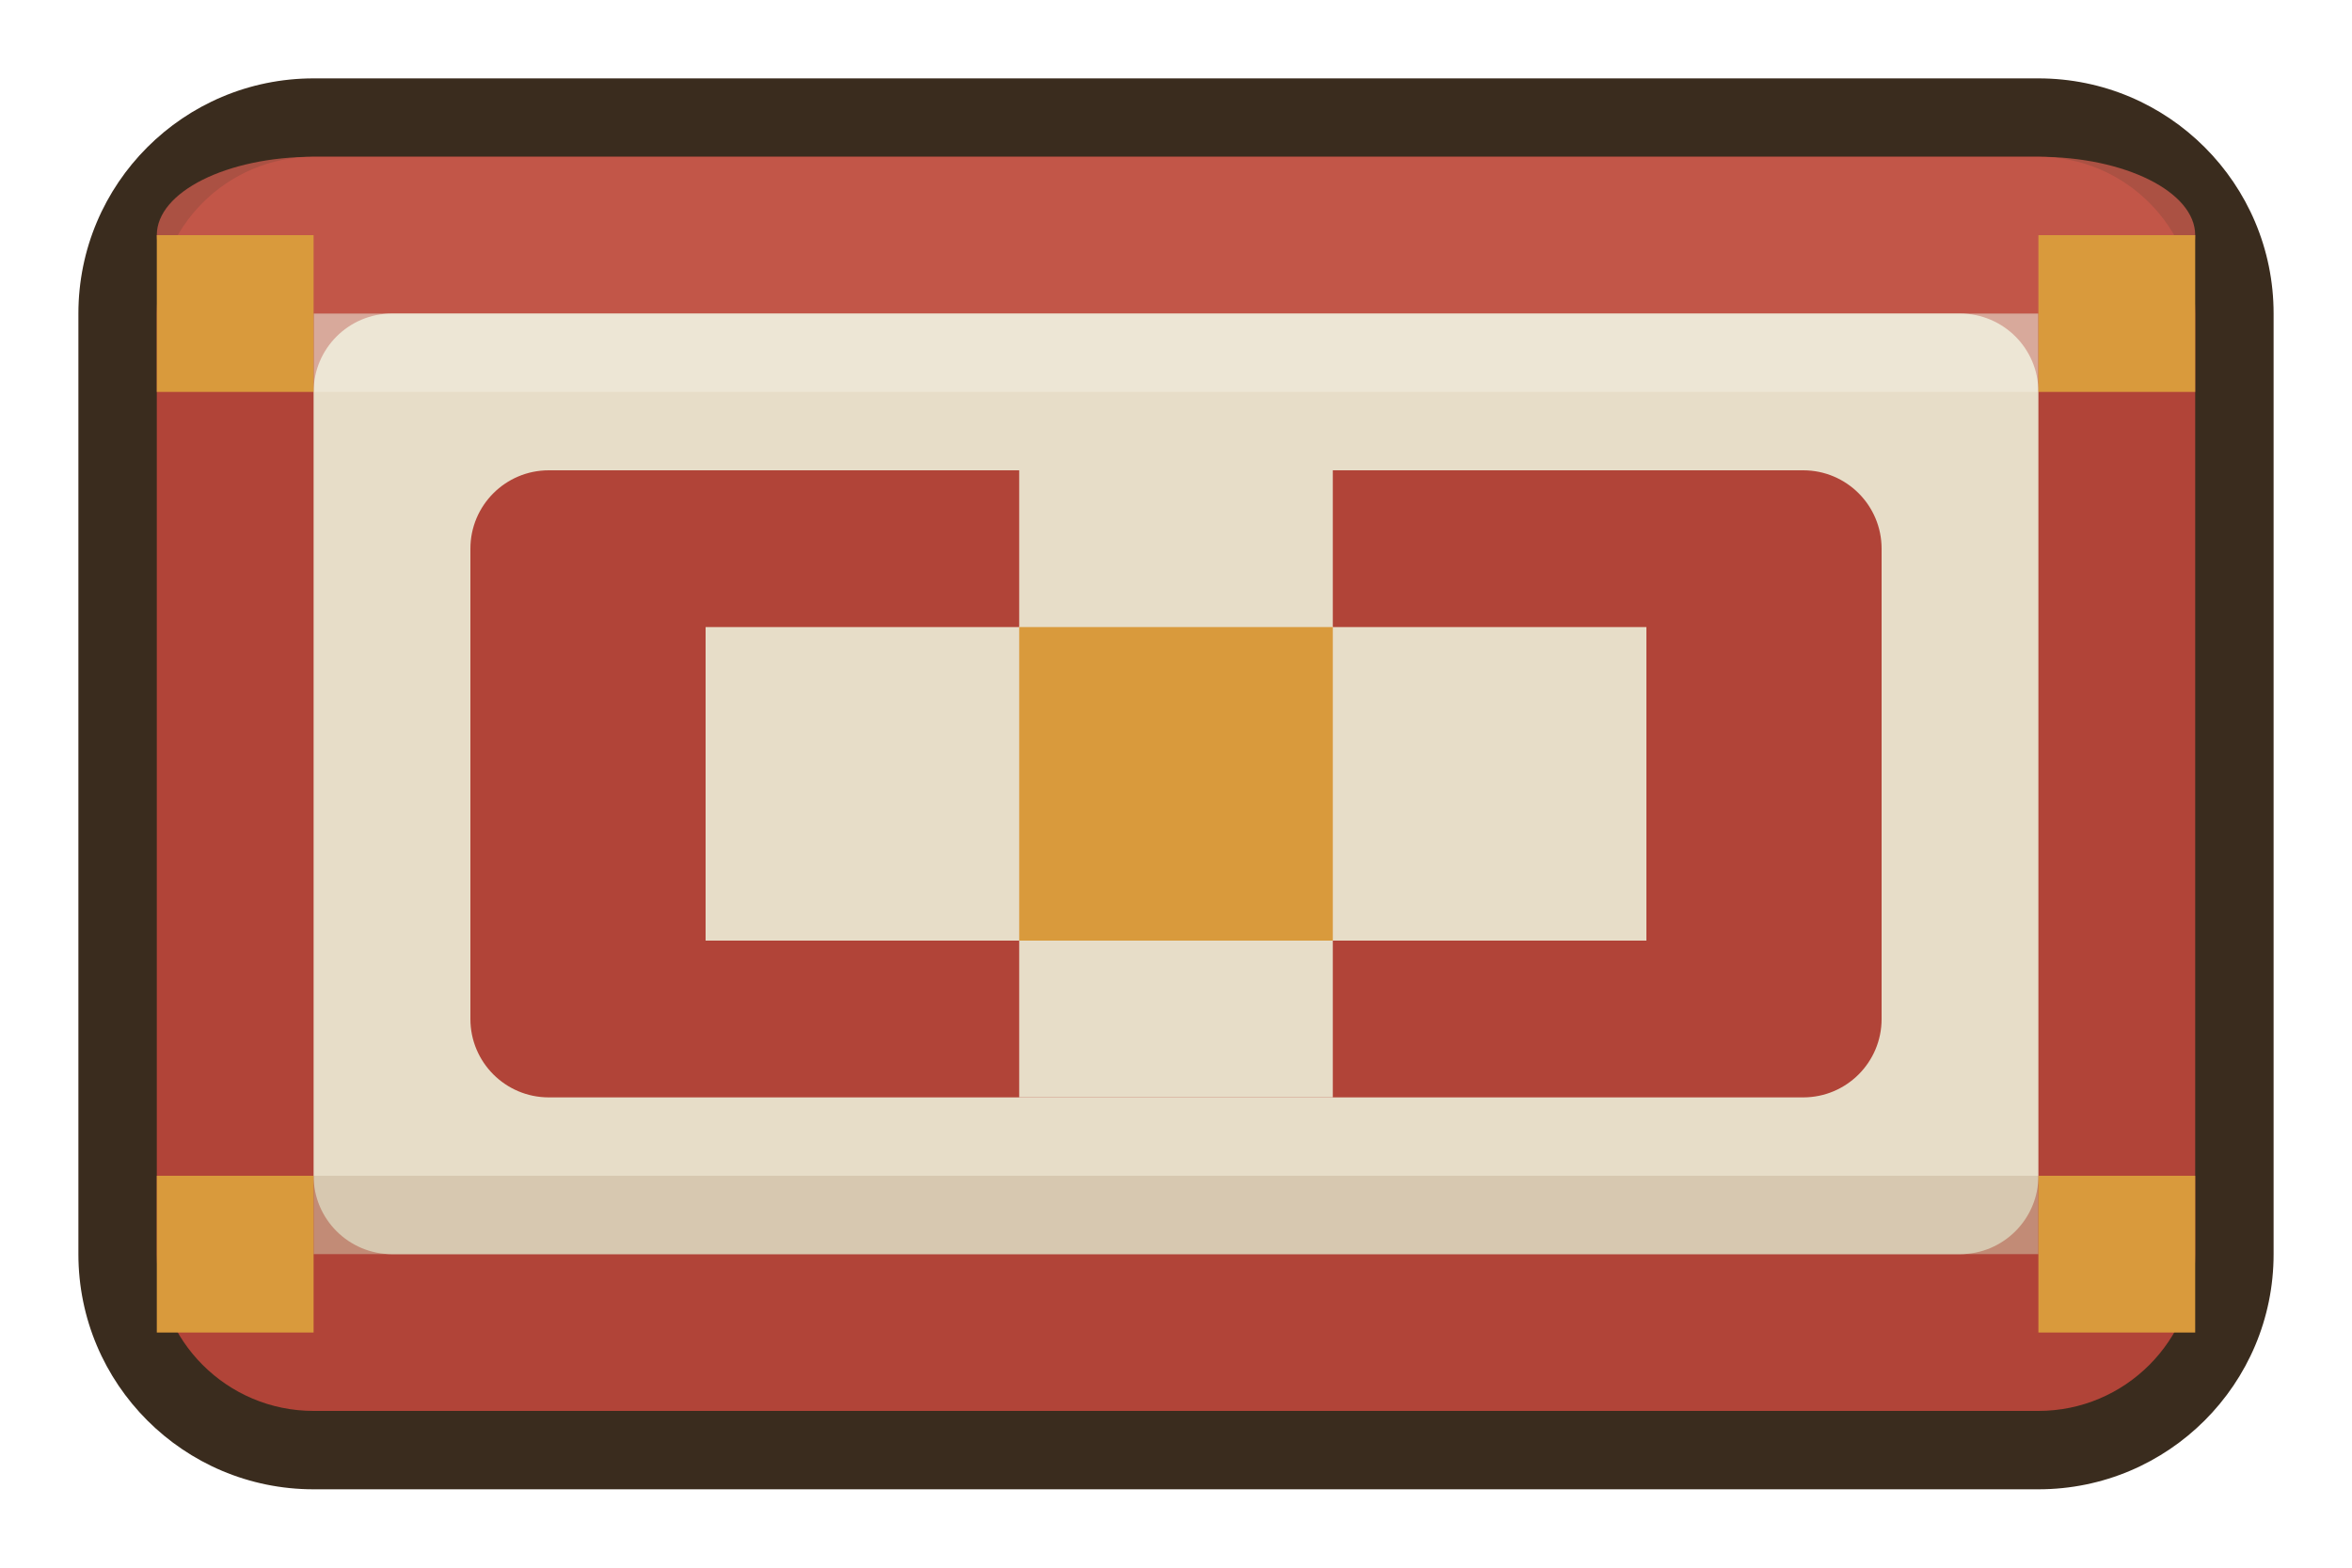
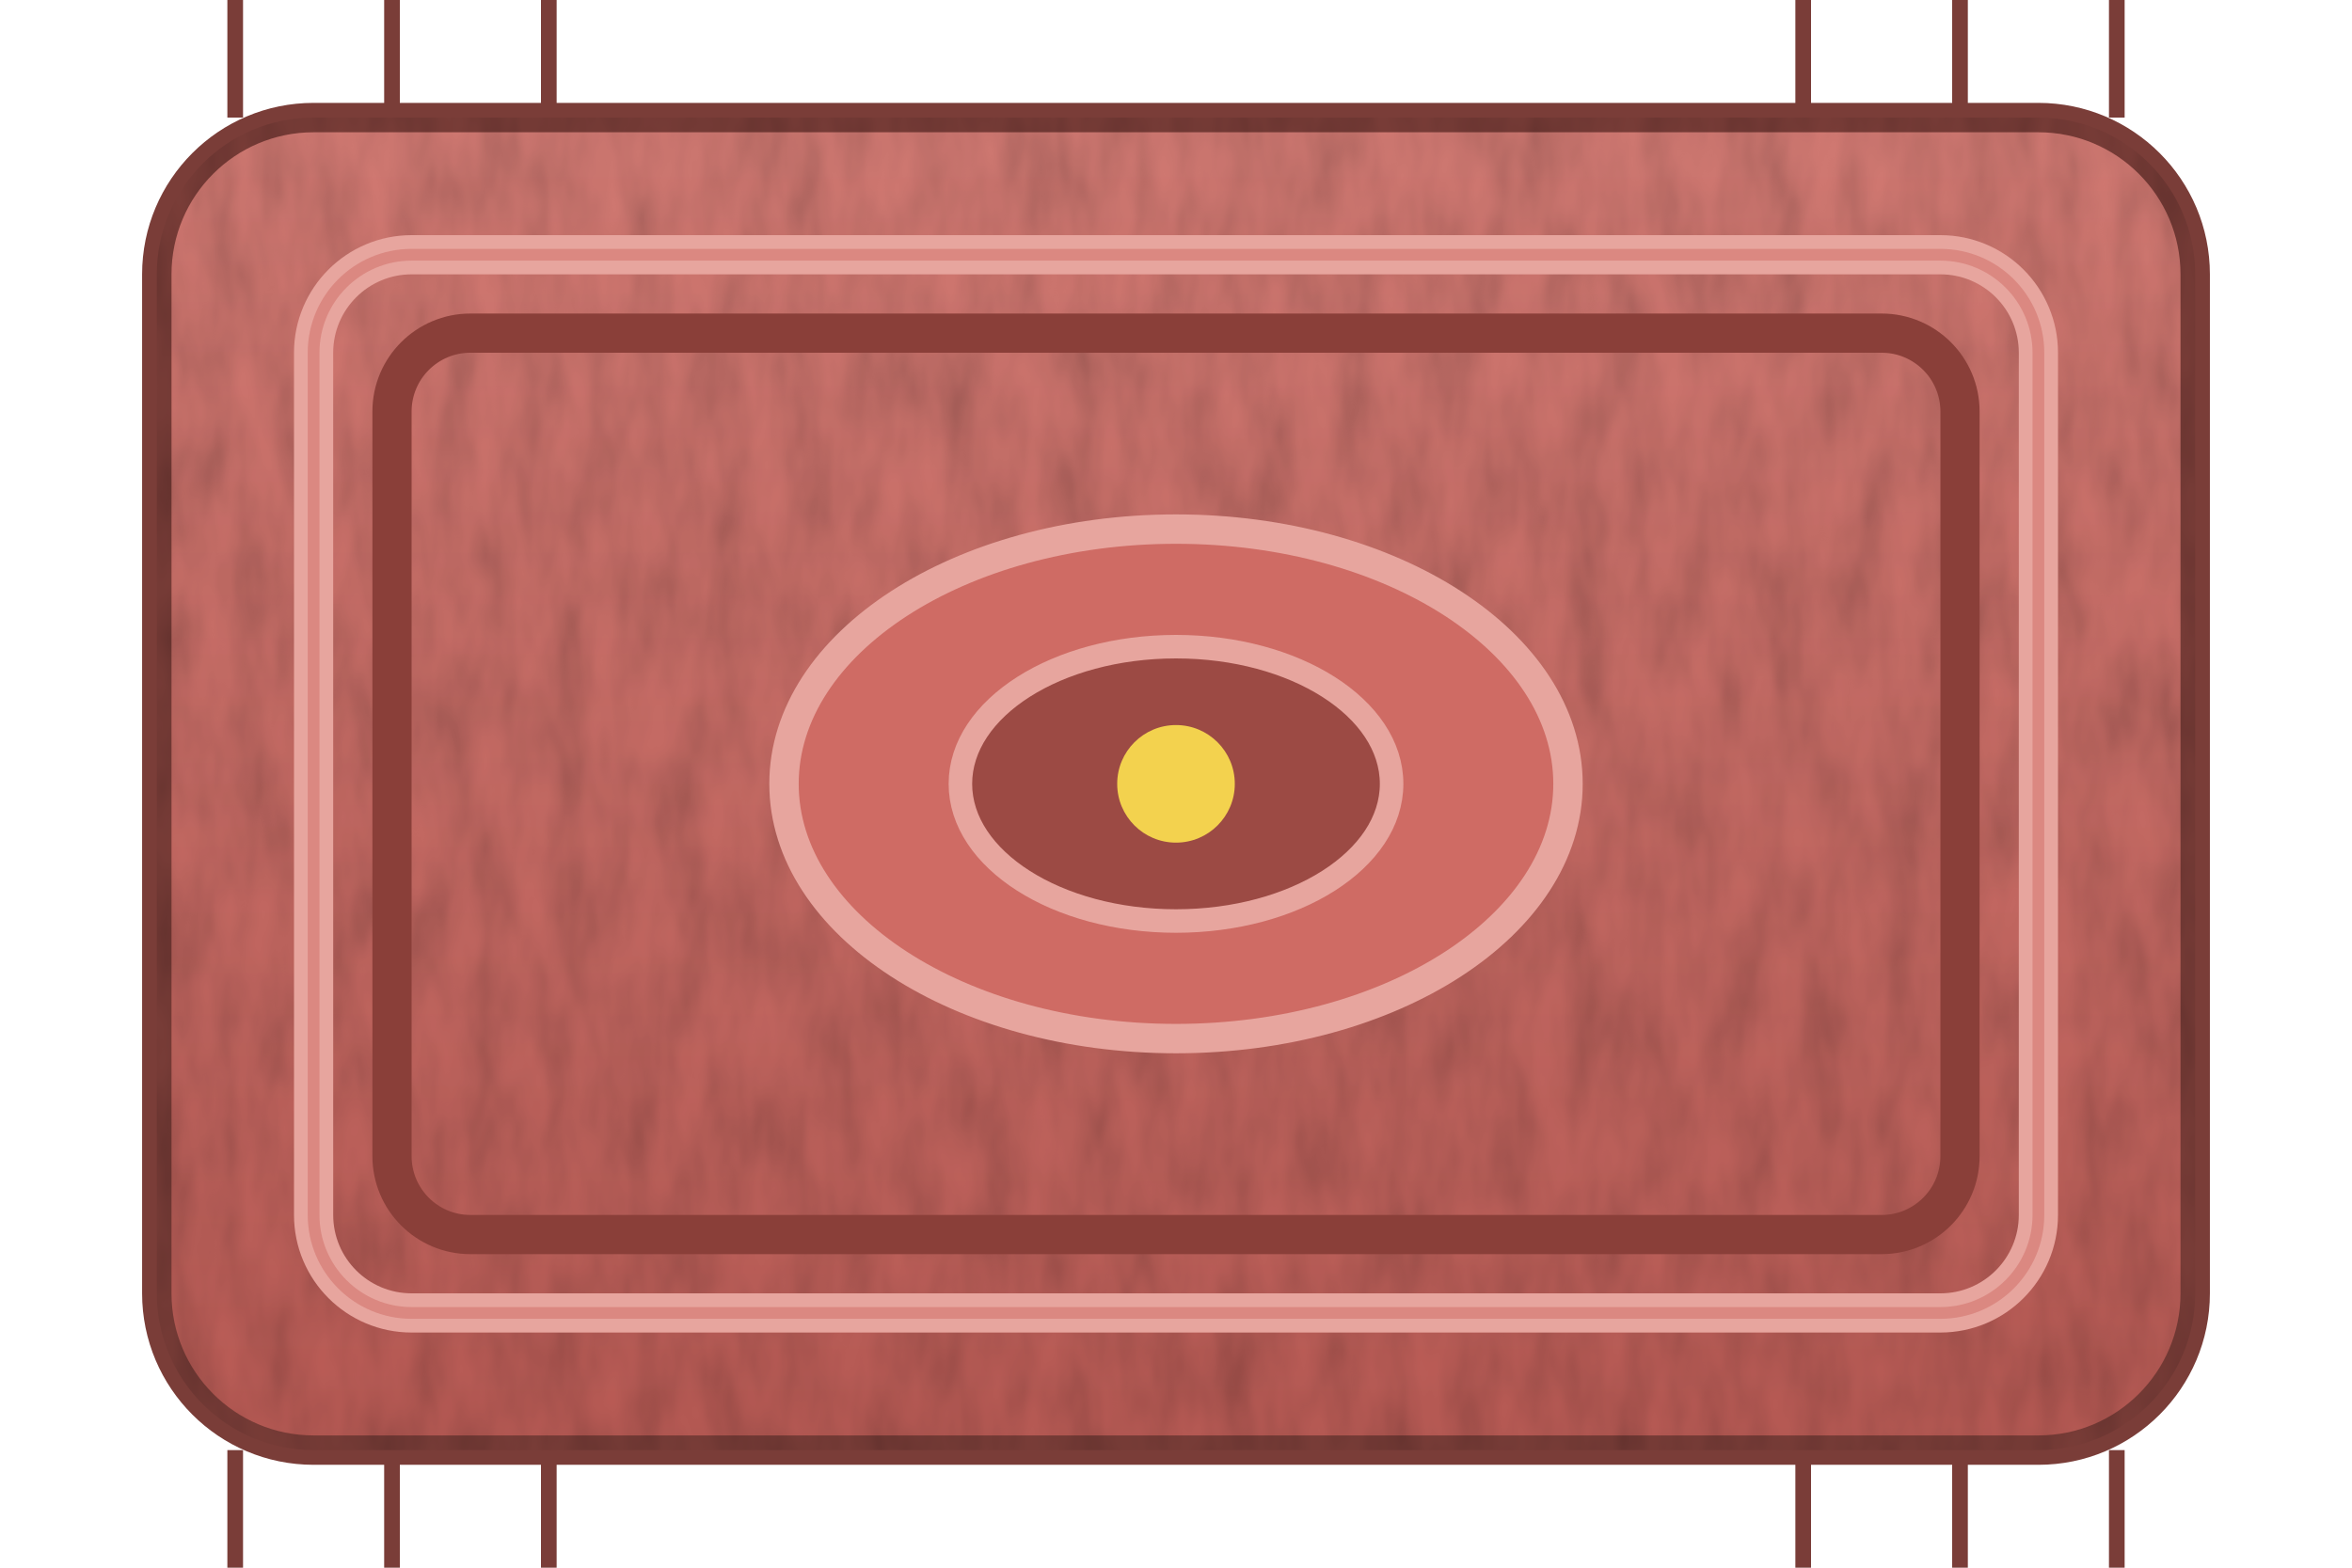
- <svg xmlns="http://www.w3.org/2000/svg" width="30" height="20" viewBox="0 0 30 20">
-   <rect x="1" y="1" width="28" height="18" rx="3" fill="#3a2c1e" />
-   <rect x="2" y="2" width="26" height="16" rx="2" fill="#b14438" />
-   <rect x="2" y="2" width="26" height="2" rx="2" fill="#c75a4c" opacity="0.8" />
-   <rect x="4" y="4" width="22" height="12" rx="1" fill="#e7ddc8" />
-   <rect x="6" y="6" width="18" height="8" rx="1" fill="#b14438" />
-   <rect x="9" y="8" width="12" height="4" fill="#e7ddc8" />
-   <rect x="13" y="6" width="4" height="8" fill="#e7ddc8" />
-   <rect x="13" y="8" width="4" height="4" fill="#d99a3c" />
-   <rect x="4" y="4" width="22" height="1" fill="#f2ecde" opacity="0.6" />
-   <rect x="4" y="15" width="22" height="1" fill="#cdbba0" opacity="0.6" />
-   <rect x="2" y="3" width="2" height="2" fill="#d99a3c" />
-   <rect x="26" y="3" width="2" height="2" fill="#d99a3c" />
-   <rect x="2" y="15" width="2" height="2" fill="#d99a3c" />
-   <rect x="26" y="15" width="2" height="2" fill="#d99a3c" />
+ <svg xmlns="http://www.w3.org/2000/svg" width="120" height="80" viewBox="0 0 120 80">
+   <defs>
+     <linearGradient id="rug_field" x1="0" y1="0" x2="0" y2="1">
+       <stop offset="0" stop-color="#d27a73" />
+       <stop offset="1" stop-color="#b85a54" />
+     </linearGradient>
+     <filter id="rug_weave" x="0" y="0" width="100%" height="100%" color-interpolation-filters="sRGB">
+       <feTurbulence type="fractalNoise" baseFrequency="0.5 0.18" numOctaves="3" seed="5" stitchTiles="stitch" result="n" />
+       <feColorMatrix in="n" type="matrix" values="0 0 0 0 0  0 0 0 0 0  0 0 0 0 0  0.7 0 0 0 0" result="a" />
+       <feComponentTransfer in="a" result="m">
+         <feFuncA type="gamma" amplitude="1" exponent="1.7" offset="0" />
+       </feComponentTransfer>
+       <feComposite in="m" in2="SourceAlpha" operator="in" />
+     </filter>
+   </defs>
+   <g stroke="#7a3d38" stroke-width="0.8">
+     <line x1="12" y1="6" x2="12" y2="0" />
+     <line x1="20" y1="6" x2="20" y2="0" />
+     <line x1="28" y1="6" x2="28" y2="0" />
+     <line x1="92" y1="6" x2="92" y2="0" />
+     <line x1="100" y1="6" x2="100" y2="0" />
+     <line x1="108" y1="6" x2="108" y2="0" />
+     <line x1="12" y1="74" x2="12" y2="80" />
+     <line x1="20" y1="74" x2="20" y2="80" />
+     <line x1="28" y1="74" x2="28" y2="80" />
+     <line x1="92" y1="74" x2="92" y2="80" />
+     <line x1="100" y1="74" x2="100" y2="80" />
+     <line x1="108" y1="74" x2="108" y2="80" />
+   </g>
+   <rect x="8" y="6" width="104" height="68" rx="8" fill="url(#rug_field)" stroke="#7a3d38" stroke-width="1.5" />
+   <rect x="8" y="6" width="104" height="68" rx="8" fill="#9c4a44" filter="url(#rug_weave)" opacity="0.4" />
+   <rect x="16" y="13" width="88" height="54" rx="5" fill="none" stroke="#e7a59e" stroke-width="2" />
+   <rect x="20" y="17" width="80" height="46" rx="4" fill="none" stroke="#8a3f39" stroke-width="2" />
+   <ellipse cx="60" cy="40" rx="20" ry="13" fill="#cf6b64" stroke="#e7a59e" stroke-width="1.5" />
+   <ellipse cx="60" cy="40" rx="11" ry="7" fill="#9c4a44" stroke="#e7a59e" stroke-width="1.2" />
+   <circle cx="60" cy="40" r="3" fill="#f3d24e" />
+   <rect x="16" y="13" width="88" height="54" rx="5" fill="none" stroke="#cf6b64" stroke-width="0.6" opacity="0.5" />
</svg>
